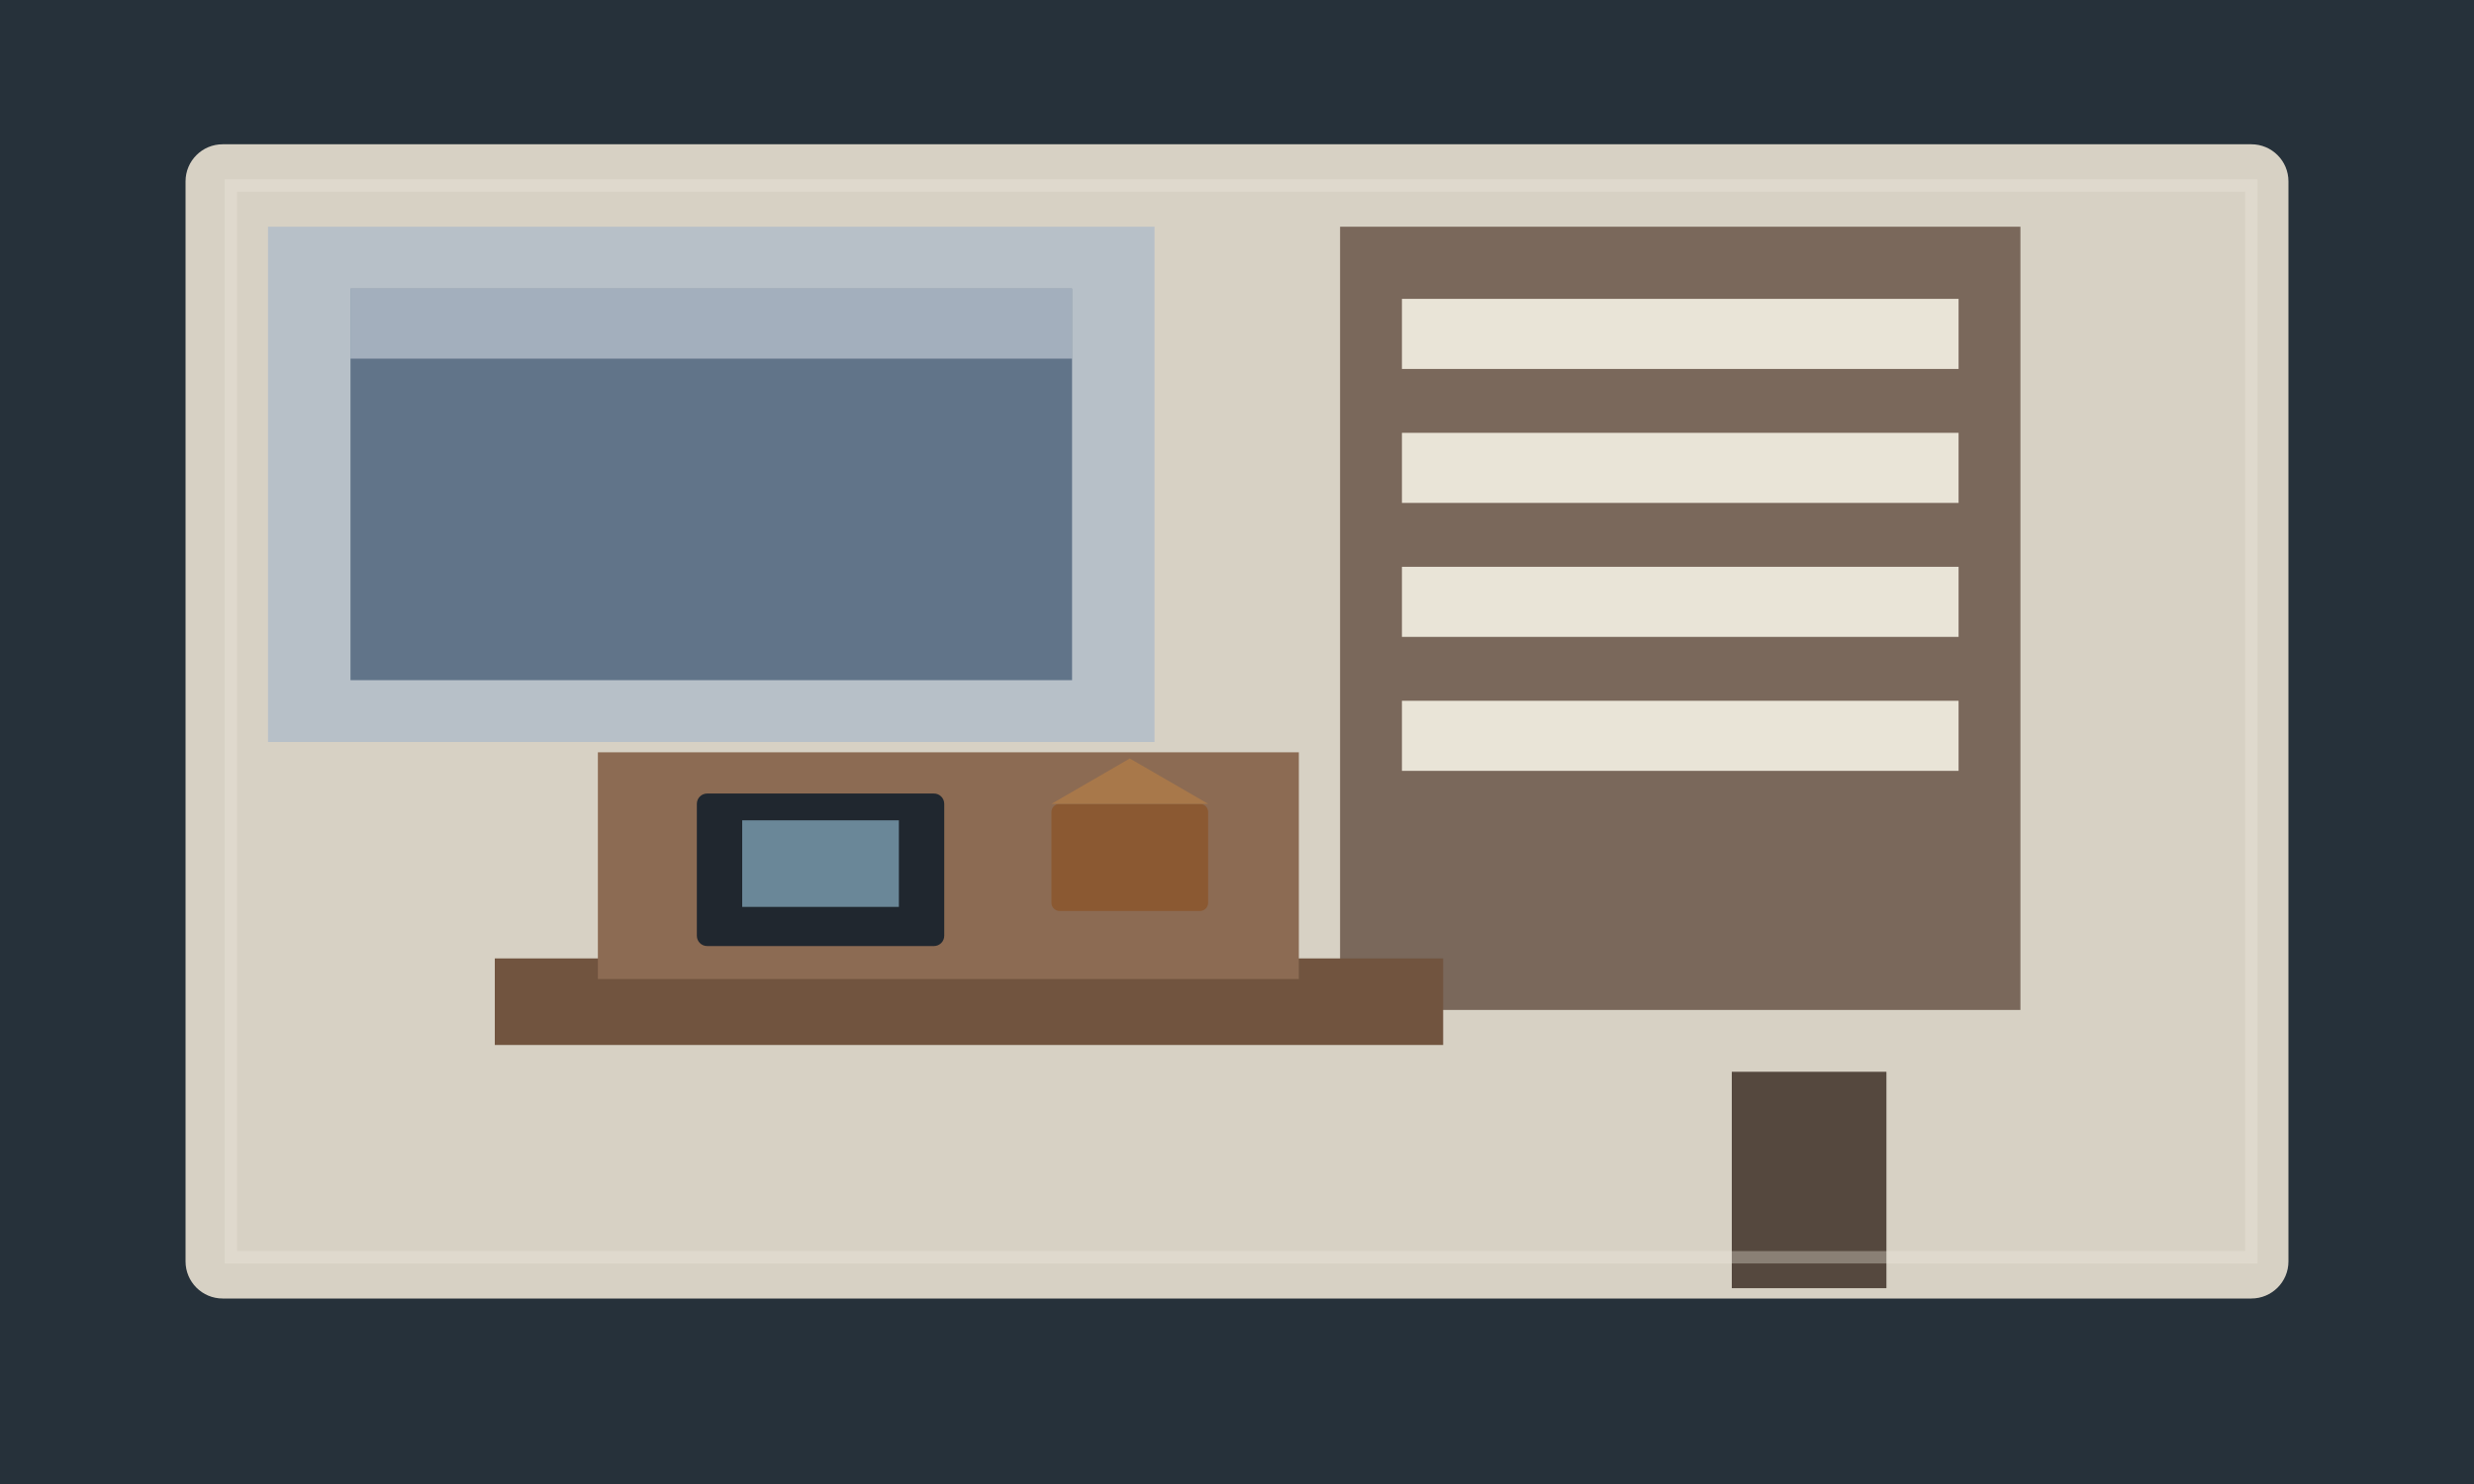
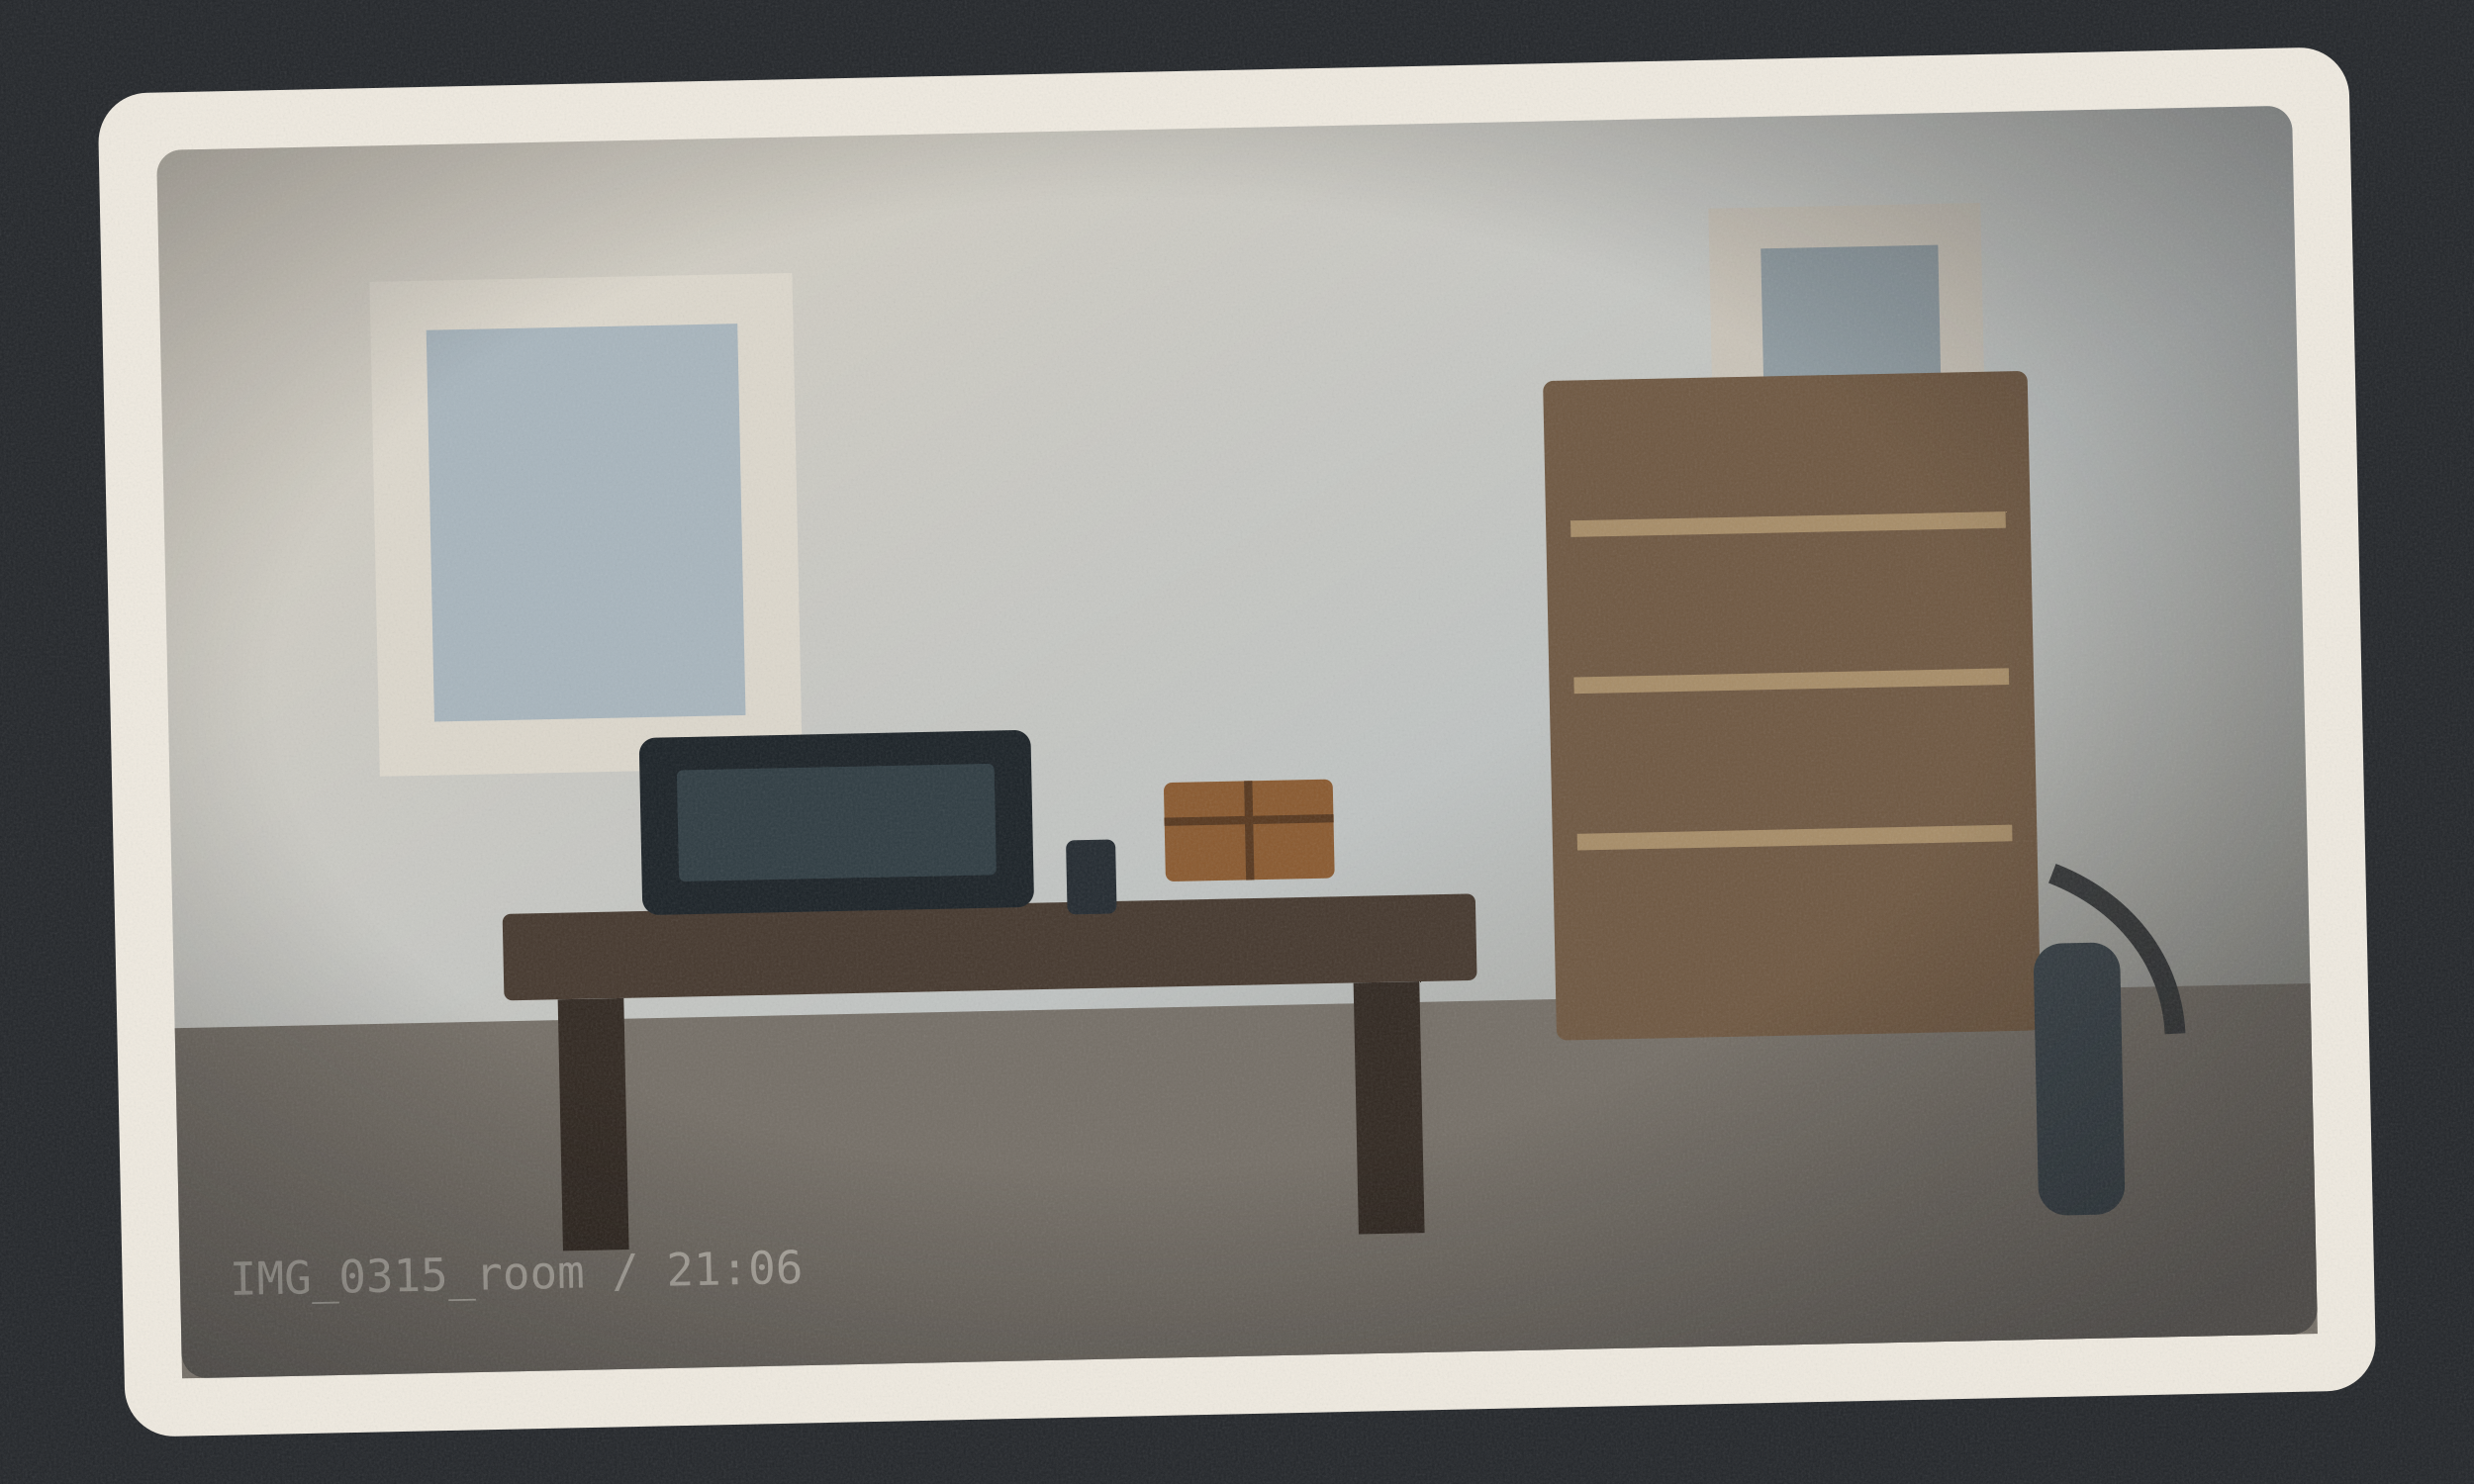
- <svg xmlns="http://www.w3.org/2000/svg" viewBox="0 0 1200 720" role="img" aria-label="3月15日の部屋。机の上に木箱がある。">
-   <rect width="1200" height="720" fill="#26313a" />
-   <rect x="90" y="70" width="1020" height="560" rx="18" fill="#d7d1c4" />
-   <rect x="130" y="110" width="430" height="250" fill="#b7c0c8" />
-   <rect x="170" y="140" width="350" height="190" fill="#617489" />
-   <path d="M170 140h350v34H170z" fill="#d9e0e7" opacity=".55" />
-   <rect x="650" y="110" width="330" height="380" fill="#7a685b" />
-   <g fill="#e9e4d7">
-     <rect x="680" y="145" width="270" height="34" />
-     <rect x="680" y="210" width="270" height="34" />
-     <rect x="680" y="275" width="270" height="34" />
-     <rect x="680" y="340" width="270" height="34" />
+ <svg xmlns="http://www.w3.org/2000/svg" viewBox="0 0 1200 720" role="img" aria-label="3月15日の部屋写真風。机の上に小さな木箱がある。">
+   <defs>
+     <filter id="grain">
+       <feTurbulence type="fractalNoise" baseFrequency=".85" numOctaves="3" seed="315" />
+       <feColorMatrix type="saturate" values="0" />
+       <feComponentTransfer>
+         <feFuncA type="table" tableValues="0 .12" />
+       </feComponentTransfer>
+     </filter>
+     <linearGradient id="wall" x1="0" x2="1" y1="0" y2="1">
+       <stop stop-color="#d8d1c4" />
+       <stop offset=".56" stop-color="#bfc3c2" />
+       <stop offset="1" stop-color="#827f76" />
+     </linearGradient>
+     <radialGradient id="vignette" cx=".45" cy=".45" r=".72">
+       <stop offset=".55" stop-color="transparent" />
+       <stop offset="1" stop-color="#101216" stop-opacity=".42" />
+     </radialGradient>
+   </defs>
+   <rect width="1200" height="720" fill="#24272b" />
+   <g transform="translate(54 34) rotate(-1.2 546 326)">
+     <rect x="0" y="0" width="1092" height="652" rx="24" fill="#eee9df" />
+     <rect x="28" y="28" width="1036" height="596" rx="12" fill="url(#wall)" />
+     <path d="M28 454h1036v170H28z" fill="#756f67" />
+     <path d="M130 94h205v240H130z" fill="#dcd7cc" />
+     <path d="M157 118h151v190H157z" fill="#a8b5bd" />
+     <path d="M780 72h132v356H780z" fill="#c9c3b8" />
+     <path d="M805 92h86v316h-86z" fill="#8e9aa0" />
+     <rect x="698" y="154" width="235" height="320" rx="5" fill="#6f5842" />
+     <path d="M710 226h211M710 302h211M710 378h211" stroke="#a78d68" stroke-width="8" />
+     <rect x="188" y="402" width="472" height="42" rx="4" fill="#46392f" />
+     <rect x="214" y="444" width="32" height="122" fill="#322922" />
+     <rect x="600" y="444" width="32" height="122" fill="#322922" />
+     <rect x="256" y="318" width="190" height="86" rx="8" fill="#1c2328" />
+     <rect x="274" y="334" width="154" height="54" rx="3" fill="#303d43" />
+     <rect x="510" y="345" width="82" height="48" rx="4" fill="#8a5a30" />
+     <path d="M510 364h82" stroke="#57381f" stroke-width="4" />
+     <path d="M551 345v48" stroke="#57381f" stroke-width="4" />
+     <rect x="462" y="372" width="24" height="36" rx="4" fill="#242b31" />
+     <path d="M940 398c34 14 57 43 58 79" stroke="#37393a" stroke-width="10" fill="none" />
+     <rect x="930" y="432" width="42" height="132" rx="14" fill="#394248" />
+     <text x="52" y="584" font-family="monospace" font-size="22" fill="#f4efe6" opacity=".52">IMG_0315_room / 21:06</text>
+     <rect x="28" y="28" width="1036" height="596" rx="12" fill="url(#vignette)" />
+     <rect x="28" y="28" width="1036" height="596" rx="12" filter="url(#grain)" />
  </g>
-   <rect x="240" y="465" width="460" height="42" fill="#71543f" />
-   <rect x="290" y="365" width="340" height="110" fill="#8c6b53" />
-   <rect x="338" y="385" width="120" height="74" rx="5" fill="#20272f" />
-   <rect x="360" y="398" width="76" height="42" fill="#6a8798" />
-   <rect x="510" y="390" width="76" height="52" rx="4" fill="#8b5932" />
-   <path d="M510 390l38-22 38 22" fill="#a8784a" />
-   <rect x="840" y="520" width="75" height="105" fill="#55483e" />
-   <rect x="112" y="90" width="980" height="520" fill="none" stroke="#eee9dc" stroke-width="6" opacity=".35" />
</svg>
